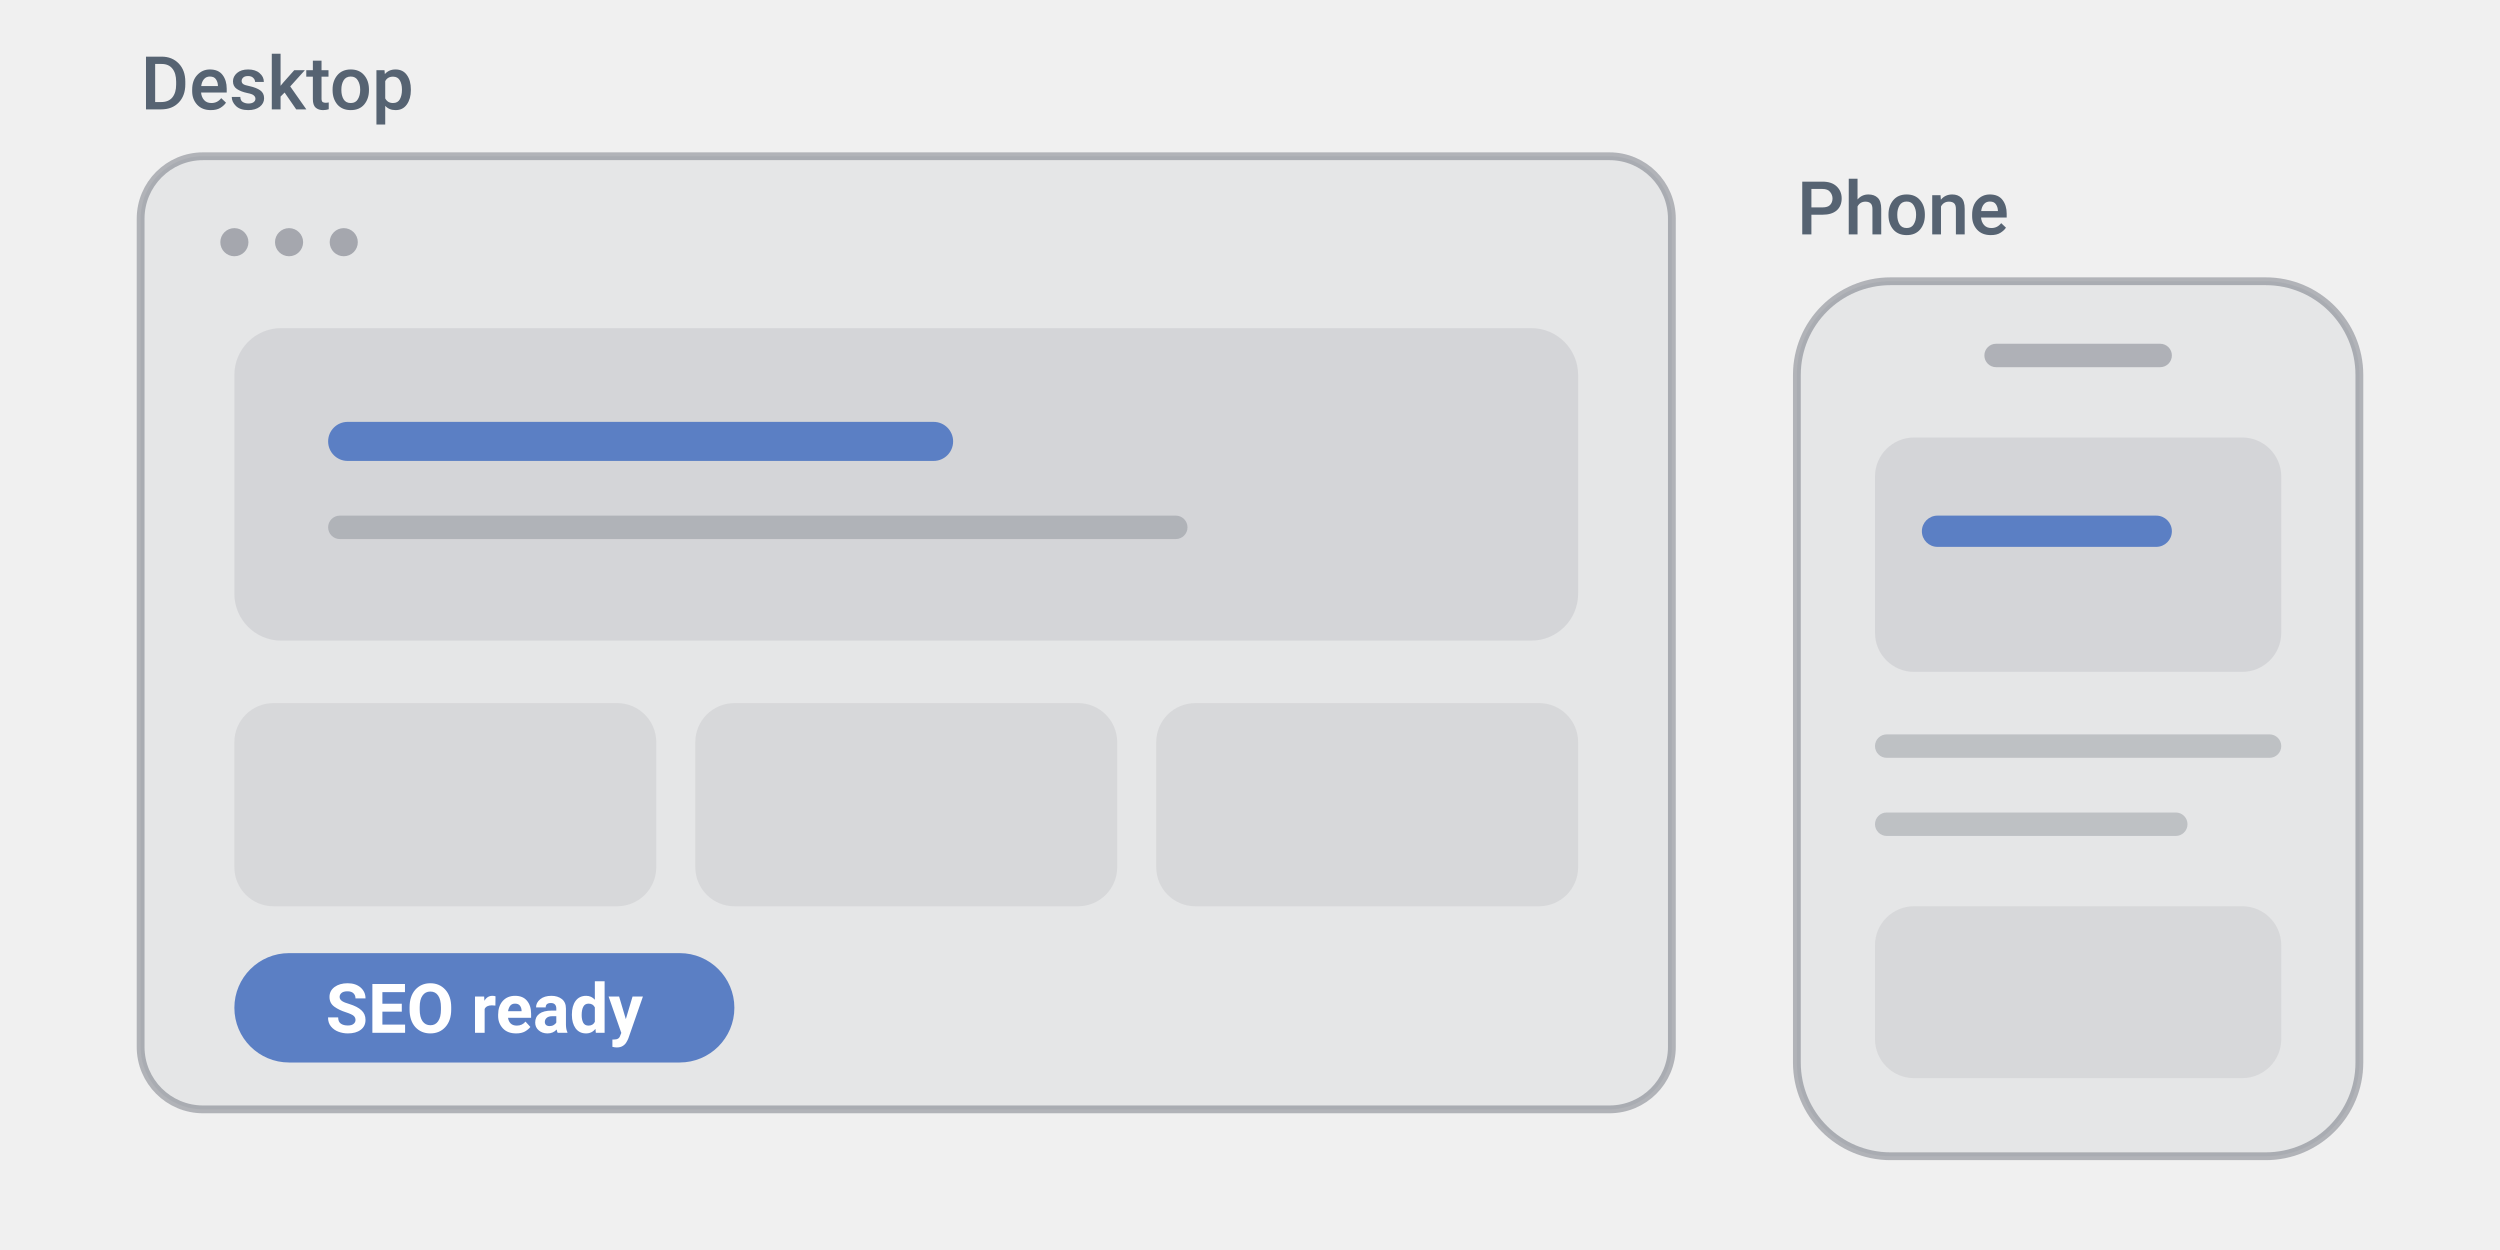
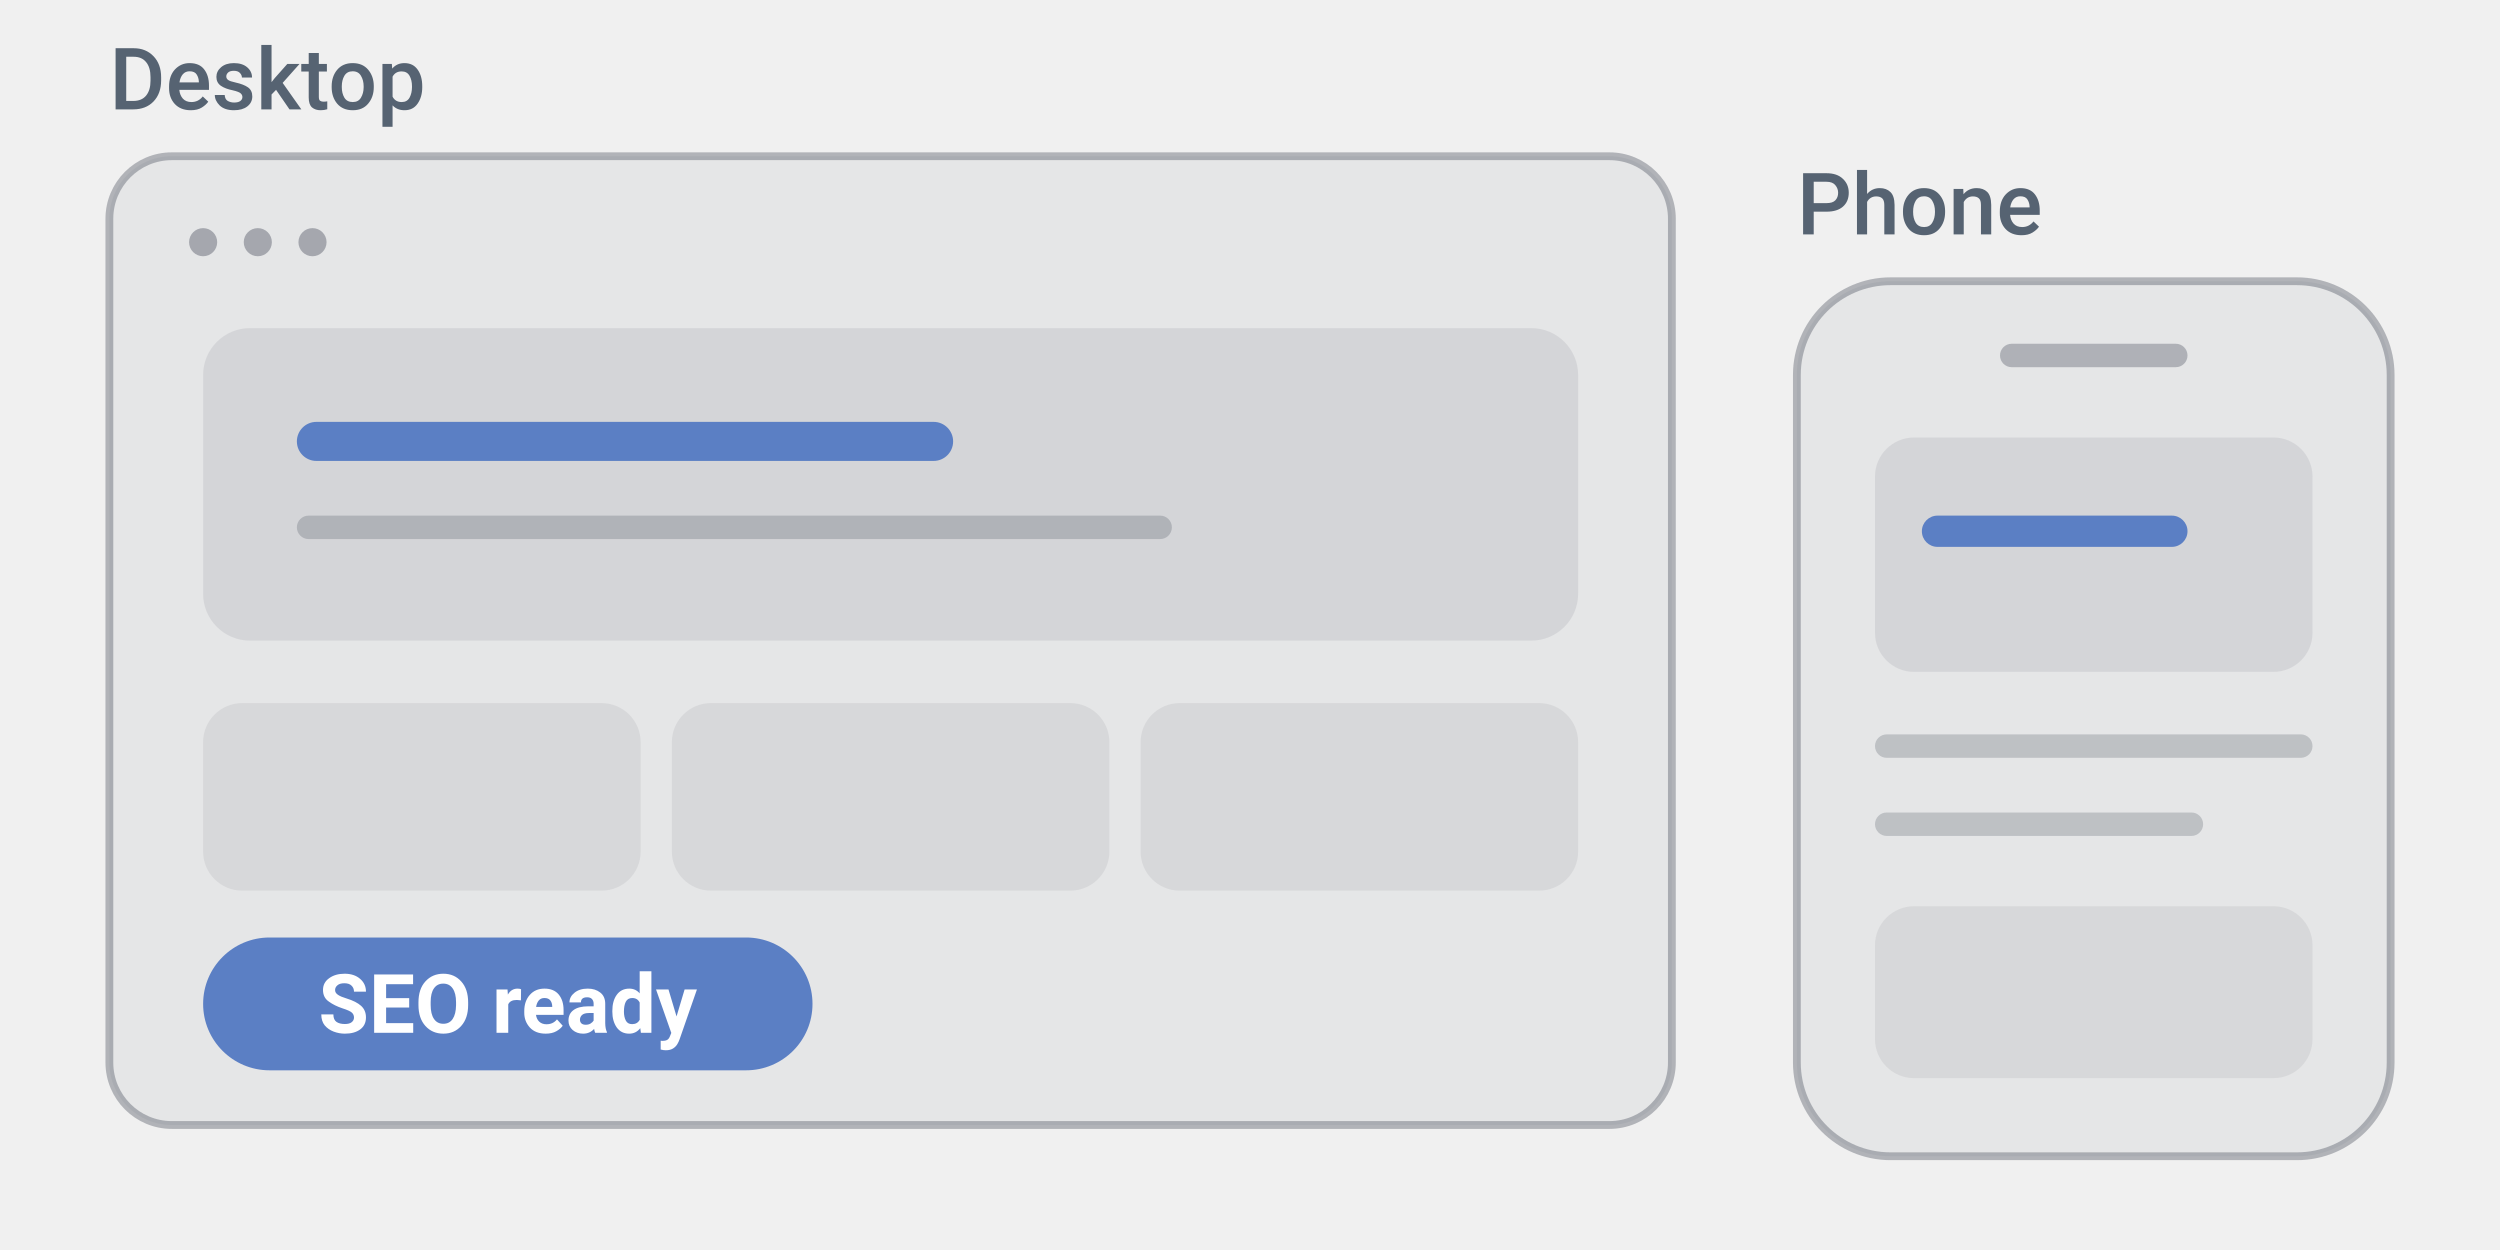
<svg xmlns="http://www.w3.org/2000/svg" width="320" height="160" viewBox="0 0 320 160" fill="none" stroke-linecap="round" stroke-linejoin="round">
-   <text x="18" y="14" font-family="ui-sans-serif, system-ui, -apple-system, 'Segoe UI', Roboto, Helvetica, Arial, sans-serif" font-size="9.5" font-weight="500" fill="#566372" text-anchor="start">Desktop</text>
-   <rect x="18" y="20" width="196" height="122" rx="8" fill="#0f172a" fill-opacity=".05" stroke="#0f172a" stroke-opacity=".28" />
-   <circle cx="30" cy="31" r="1.8" fill="#0f172a" fill-opacity=".3" />
-   <circle cx="37" cy="31" r="1.8" fill="#0f172a" fill-opacity=".3" />
-   <circle cx="44" cy="31" r="1.8" fill="#0f172a" fill-opacity=".3" />
-   <rect x="30" y="42" width="172" height="40" rx="6" fill="#0f172a" fill-opacity="0.08" />
-   <rect x="42" y="54" width="80" height="5" rx="2.5" fill="#5b7fc4" />
-   <rect x="42" y="66" width="110" height="3" rx="1.5" fill="#0f172a" fill-opacity="0.18" />
-   <rect x="30" y="90" width="54" height="26" rx="5" fill="#0f172a" fill-opacity="0.07" />
-   <rect x="89" y="90" width="54" height="26" rx="5" fill="#0f172a" fill-opacity="0.07" />
-   <rect x="148" y="90" width="54" height="26" rx="5" fill="#0f172a" fill-opacity="0.07" />
-   <rect x="30" y="122" width="64" height="14" rx="7" fill="#5b7fc4" />
-   <text x="62" y="132.2" font-family="ui-sans-serif, system-ui, -apple-system, 'Segoe UI', Roboto, Helvetica, Arial, sans-serif" font-size="8.8" font-weight="600" fill="#ffffff" text-anchor="middle">SEO ready</text>
-   <text x="230" y="30" font-family="ui-sans-serif, system-ui, -apple-system, 'Segoe UI', Roboto, Helvetica, Arial, sans-serif" font-size="9.5" font-weight="500" fill="#566372" text-anchor="start">Phone</text>
-   <rect x="230" y="36" width="72" height="112" rx="12" fill="#0f172a" fill-opacity=".05" stroke="#0f172a" stroke-opacity=".28" />
-   <rect x="254" y="44" width="24" height="3" rx="1.5" fill="#0f172a" fill-opacity="0.25" />
-   <rect x="240" y="56" width="52" height="30" rx="5" fill="#0f172a" fill-opacity="0.08" />
-   <rect x="246" y="66" width="32" height="4" rx="2" fill="#5b7fc4" />
-   <rect x="240" y="94" width="52" height="3" rx="1.5" fill="#0f172a" fill-opacity="0.18" />
-   <rect x="240" y="104" width="40" height="3" rx="1.5" fill="#0f172a" fill-opacity="0.18" />
-   <rect x="240" y="116" width="52" height="22" rx="5" fill="#0f172a" fill-opacity="0.07" />
+   <text x="14" y="14" font-family="ui-sans-serif, system-ui, -apple-system, 'Segoe UI', Roboto, Helvetica, Arial, sans-serif" font-size="11" font-weight="500" fill="#566372" text-anchor="start">Desktop</text>
+   <rect x="14" y="20" width="200" height="124" rx="8" fill="#0f172a" fill-opacity=".05" stroke="#0f172a" stroke-opacity=".28" />
+   <circle cx="26" cy="31" r="1.8" fill="#0f172a" fill-opacity=".3" />
+   <circle cx="33" cy="31" r="1.8" fill="#0f172a" fill-opacity=".3" />
+   <circle cx="40" cy="31" r="1.8" fill="#0f172a" fill-opacity=".3" />
+   <rect x="26" y="42" width="176" height="40" rx="6" fill="#0f172a" fill-opacity="0.08" />
+   <rect x="38" y="54" width="84" height="5" rx="2.5" fill="#5b7fc4" />
+   <rect x="38" y="66" width="112" height="3" rx="1.5" fill="#0f172a" fill-opacity="0.18" />
+   <rect x="26" y="90" width="56" height="24" rx="5" fill="#0f172a" fill-opacity="0.07" />
+   <rect x="86" y="90" width="56" height="24" rx="5" fill="#0f172a" fill-opacity="0.07" />
+   <rect x="146" y="90" width="56" height="24" rx="5" fill="#0f172a" fill-opacity="0.07" />
+   <rect x="26" y="120" width="78" height="17" rx="8.5" fill="#5b7fc4" />
+   <text x="65" y="132.2" font-family="ui-sans-serif, system-ui, -apple-system, 'Segoe UI', Roboto, Helvetica, Arial, sans-serif" font-size="10.5" font-weight="600" fill="#ffffff" text-anchor="middle">SEO ready</text>
+   <text x="230" y="30" font-family="ui-sans-serif, system-ui, -apple-system, 'Segoe UI', Roboto, Helvetica, Arial, sans-serif" font-size="11" font-weight="500" fill="#566372" text-anchor="start">Phone</text>
+   <rect x="230" y="36" width="76" height="112" rx="12" fill="#0f172a" fill-opacity=".05" stroke="#0f172a" stroke-opacity=".28" />
+   <rect x="256" y="44" width="24" height="3" rx="1.5" fill="#0f172a" fill-opacity="0.25" />
+   <rect x="240" y="56" width="56" height="30" rx="5" fill="#0f172a" fill-opacity="0.08" />
+   <rect x="246" y="66" width="34" height="4" rx="2" fill="#5b7fc4" />
+   <rect x="240" y="94" width="56" height="3" rx="1.5" fill="#0f172a" fill-opacity="0.18" />
+   <rect x="240" y="104" width="42" height="3" rx="1.5" fill="#0f172a" fill-opacity="0.18" />
+   <rect x="240" y="116" width="56" height="22" rx="5" fill="#0f172a" fill-opacity="0.07" />
</svg>
